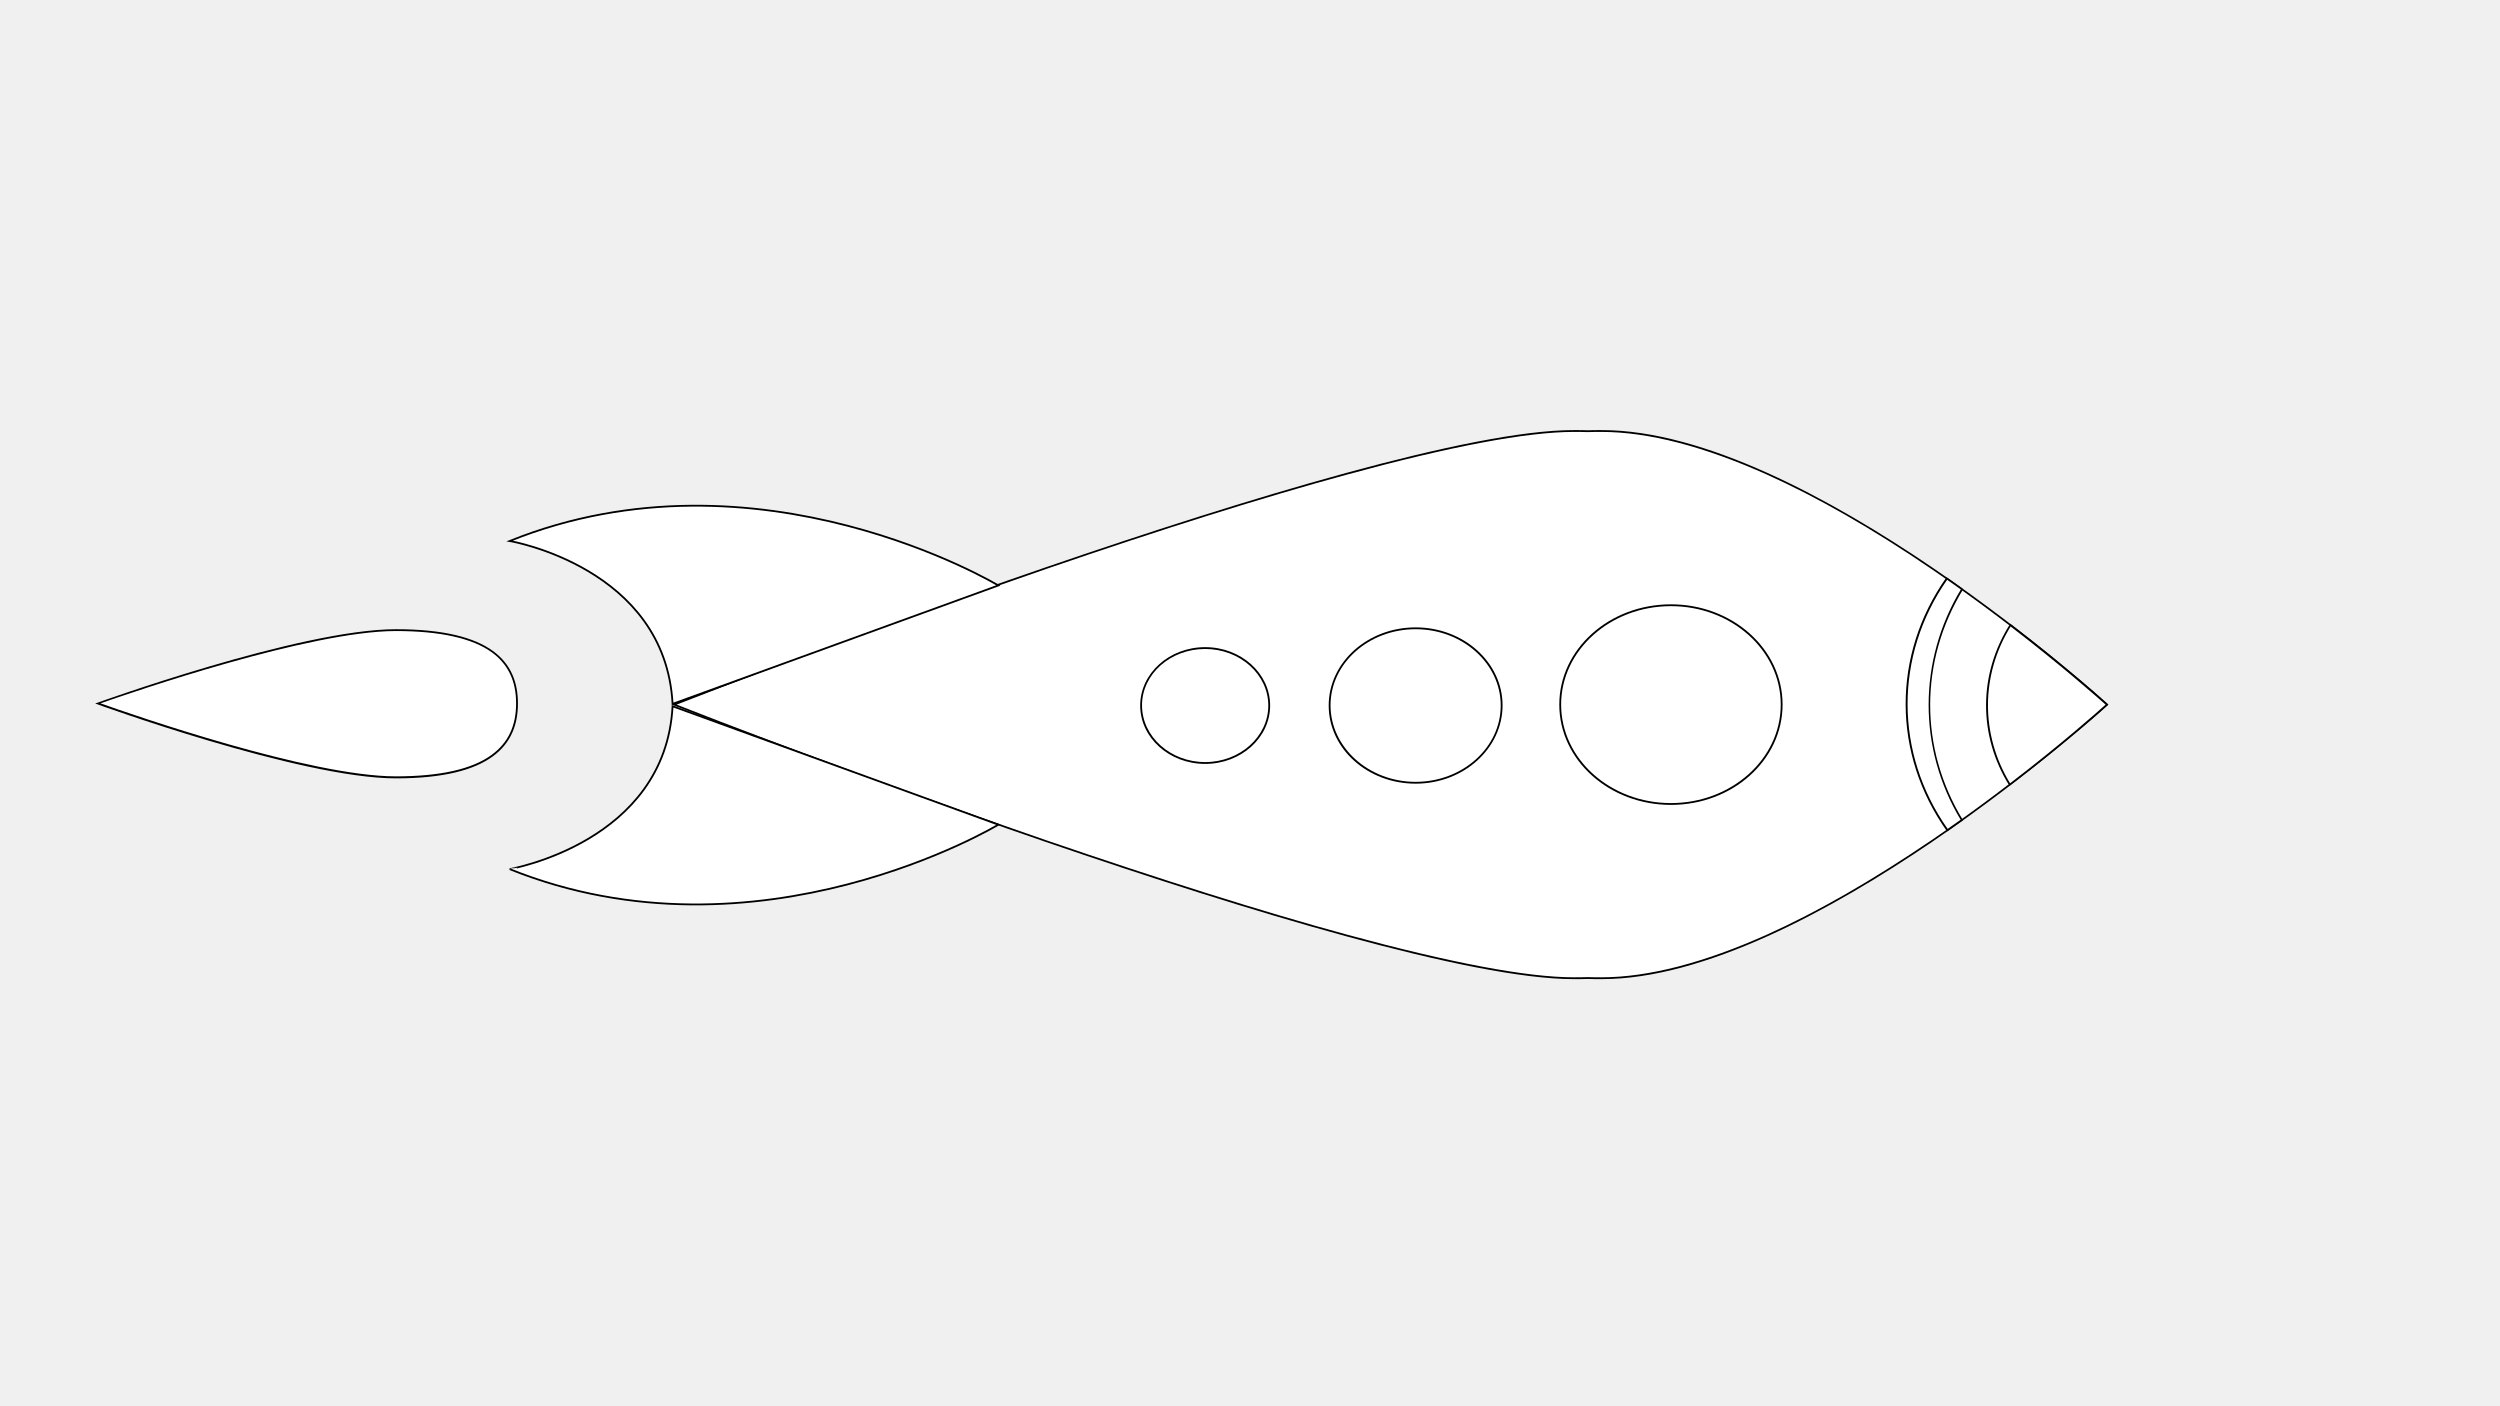
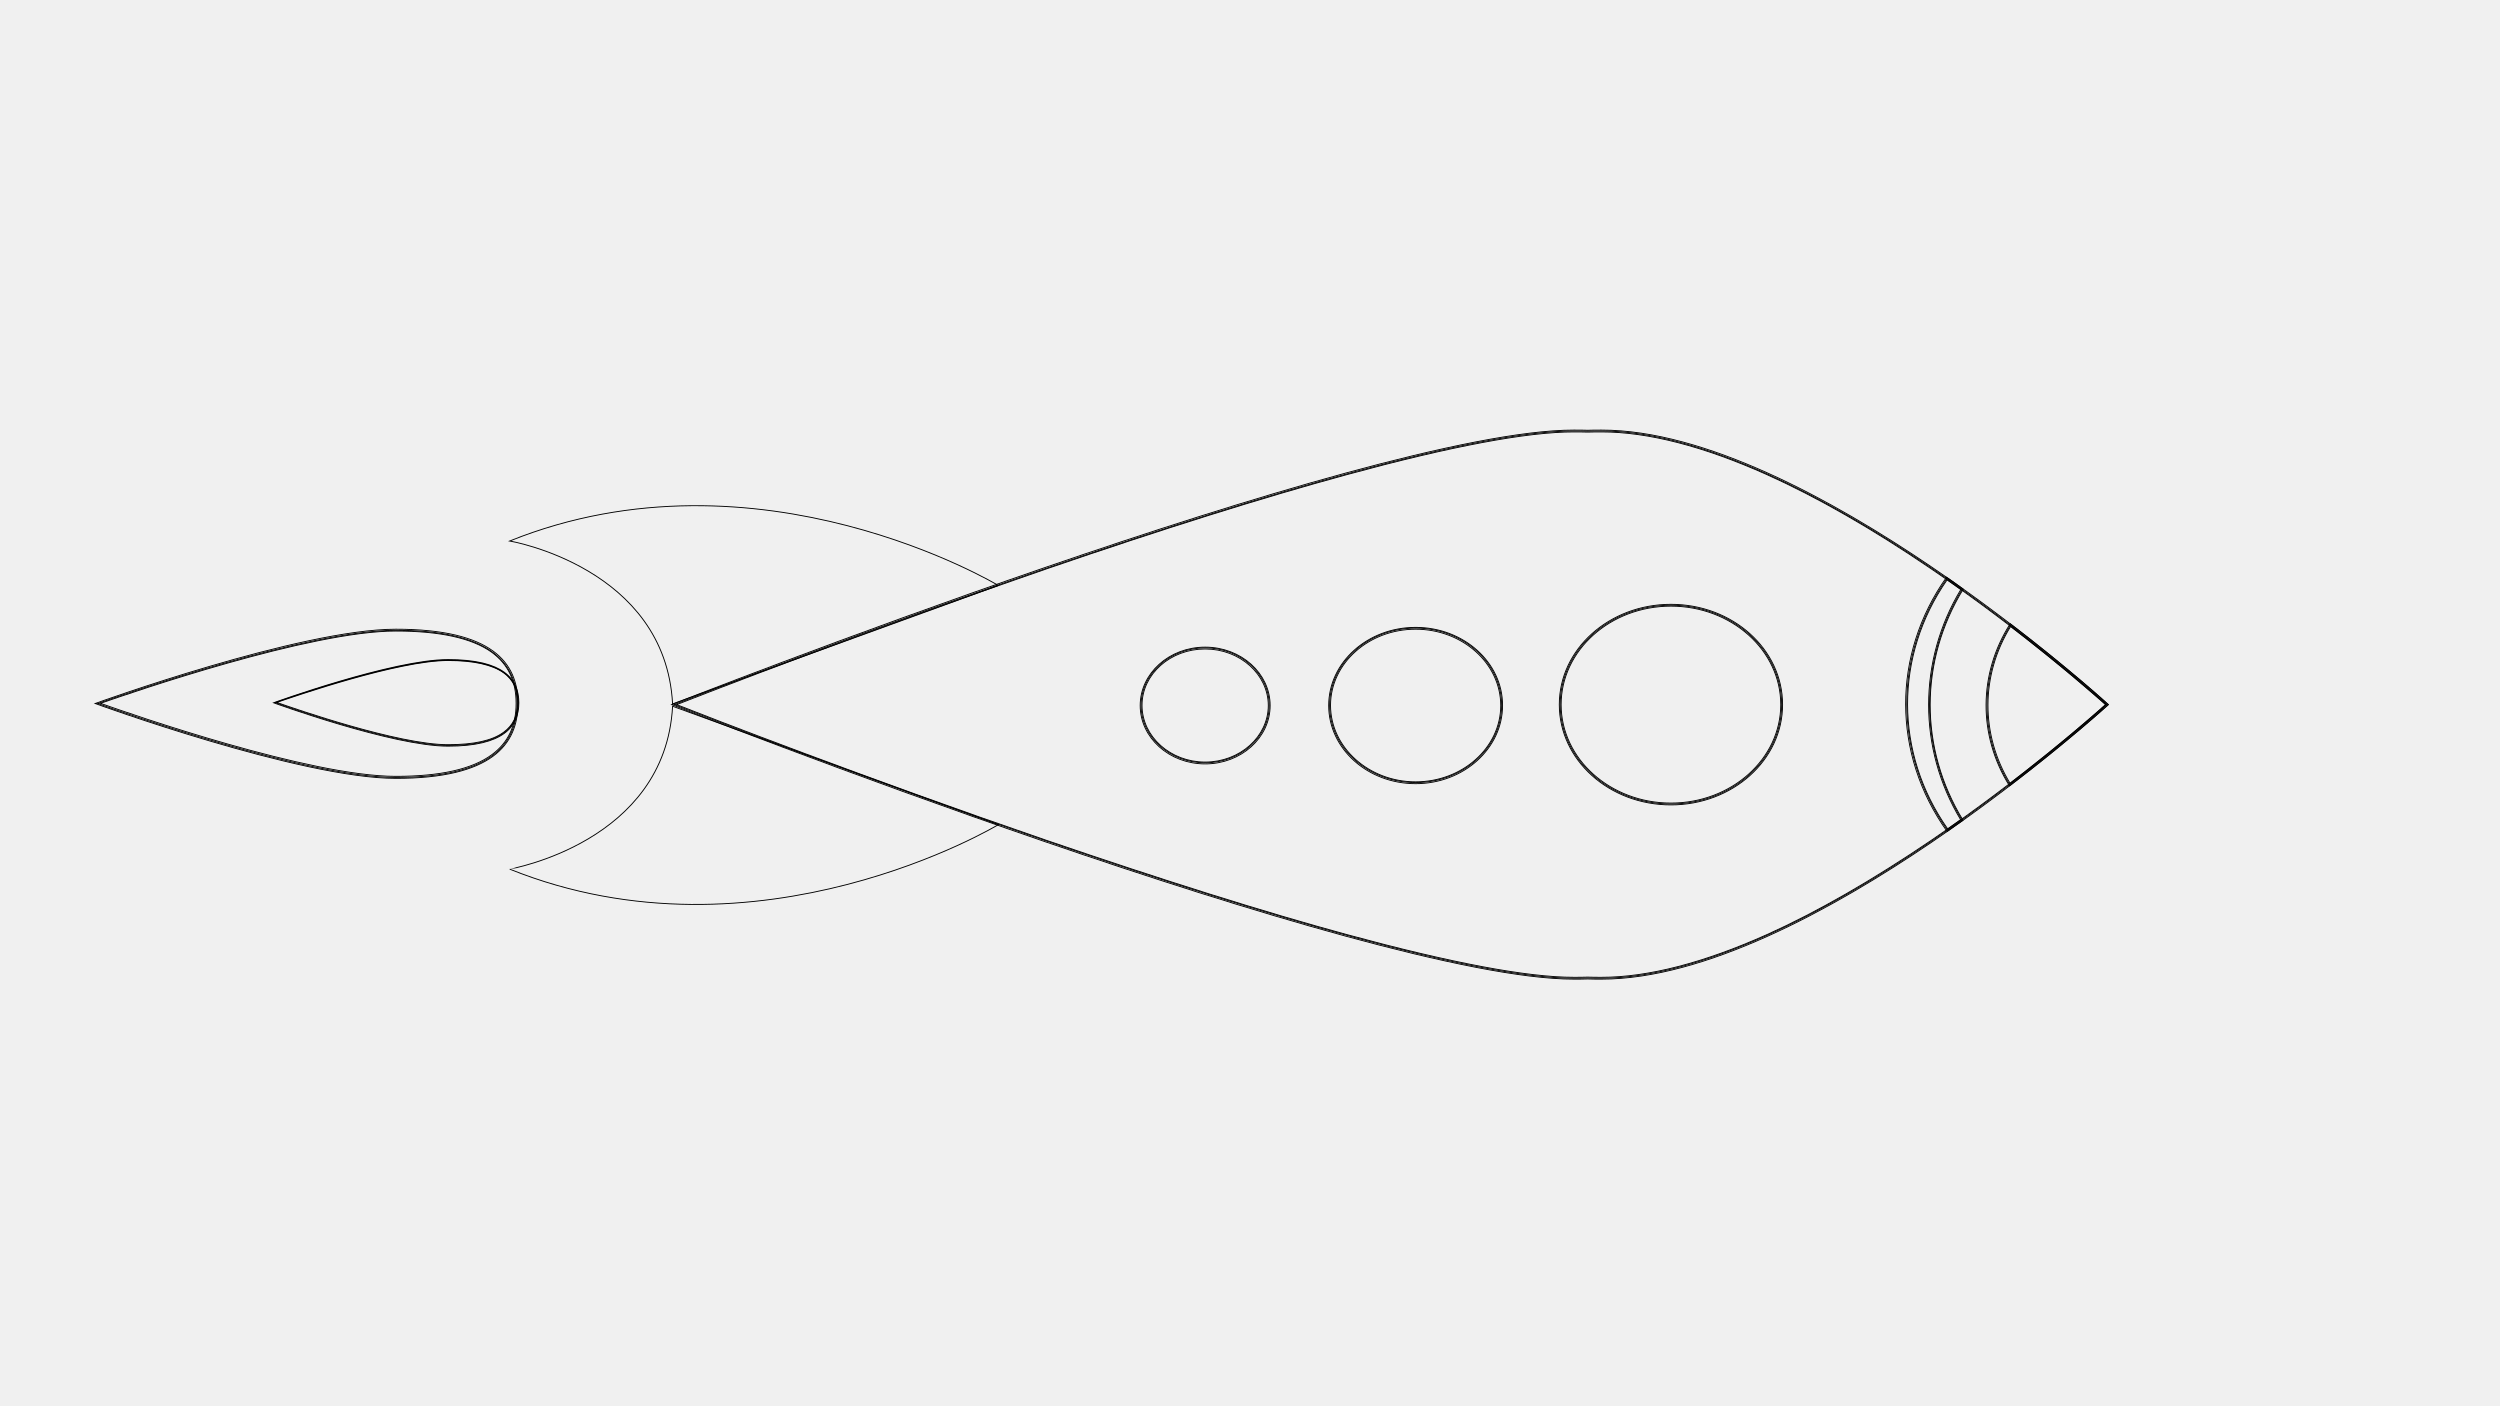
<svg xmlns="http://www.w3.org/2000/svg" version="1.1" id="Layer_1" x="0px" y="0px" viewBox="0 0 1366 768" style="enable-background:new 0 0 1366 768;" xml:space="preserve">
  <style type="text/css">
- 	.st0{fill:#FFFFFF;}
- 	.st1{fill:#FFFFFF;stroke:#000000;stroke-miterlimit:10;}
+ 	.st0{fill:none;stroke:#000000;stroke-width:0.5;stroke-miterlimit:10;}
</style>
  <g>
-     <path class="st0" d="M875.1,534.5c-2.3,0-4.8,0-7.6-0.1c-2.9,0.1-5.3,0.1-7.6,0.1C752,534.5,391.9,394.2,368.4,385   c23.6-9.2,383.6-149.5,491.5-149.5c2.3,0,4.8,0,7.6,0.1c2.9-0.1,5.3-0.1,7.6-0.1c57.9,0,130,40.7,180.3,74.9   c51.6,35.1,91.4,70.6,95.8,74.6c-4.4,4-44.2,39.5-95.8,74.6C1005.1,493.8,933.1,534.5,875.1,534.5z" />
-     <path d="M875.1,236c25.5,0,55.9,7.9,90.3,23.3c27.6,12.4,57.8,29.7,89.8,51.5c50.3,34.2,89.3,68.7,95.4,74.2   c-6.1,5.4-45.1,40-95.4,74.2c-32,21.7-62.2,39.1-89.8,51.5C931,526.1,900.6,534,875.1,534c-2.3,0-4.7,0-7.6-0.1l0,0l0,0   c-2.8,0.1-5.3,0.1-7.6,0.1c-25.6,0-67.3-7.9-124.2-23.4c-45.5-12.4-100.7-29.8-164.1-51.5c-98.4-33.8-186.5-68-201.9-74.1   c15.4-6,103.4-40.2,201.9-74.1c63.4-21.8,118.6-39.1,164.1-51.5c56.8-15.5,98.6-23.4,124.2-23.4c2.3,0,4.7,0,7.6,0.1l0,0l0,0   C870.4,236,872.8,236,875.1,236 M875.1,235c-2.6,0-5.1,0-7.6,0.1c-2.5-0.1-5-0.1-7.6-0.1C747.5,235,367,385,367,385   s380.5,150,492.9,150c2.6,0,5.1,0,7.6-0.1c2.5,0.1,5,0.1,7.6,0.1c112.4,0,276.9-150,276.9-150S987.5,235,875.1,235L875.1,235z" />
+     <path class="st0" d="M875.1,534.5c-2.3,0-4.8,0-7.6-0.1c-2.9,0.1-5.3,0.1-7.6,0.1c-107.9,0-468-140.3-491.5-149.5   C392,375.8,752,235.5,859.9,235.5c2.3,0,4.8,0,7.6,0.1c2.9-0.1,5.3-0.1,7.6-0.1c57.9,0,130,40.7,180.3,74.9   c51.6,35.1,91.4,70.6,95.8,74.6c-4.4,4-44.2,39.5-95.8,74.6C1005.1,493.8,933.1,534.5,875.1,534.5z" />
+     <path class="st0" d="M875.1,236c25.5,0,55.9,7.9,90.3,23.3c27.6,12.4,57.8,29.7,89.8,51.5c50.3,34.2,89.3,68.7,95.4,74.2   c-6.1,5.4-45.1,40-95.4,74.2c-32,21.7-62.2,39.1-89.8,51.5C931,526.1,900.6,534,875.1,534c-2.3,0-4.7,0-7.6-0.1l0,0l0,0   c-2.8,0.1-5.3,0.1-7.6,0.1c-25.6,0-67.3-7.9-124.2-23.4c-45.5-12.4-100.7-29.8-164.1-51.5c-98.4-33.8-186.5-68-201.9-74.1   c15.4-6,103.4-40.2,201.9-74.1c63.4-21.8,118.6-39.1,164.1-51.5c56.8-15.5,98.6-23.4,124.2-23.4c2.3,0,4.7,0,7.6,0.1l0,0l0,0   C870.4,236,872.8,236,875.1,236 M875.1,235c-2.6,0-5.1,0-7.6,0.1c-2.5-0.1-5-0.1-7.6-0.1C747.5,235,367,385,367,385   s380.5,150,492.9,150c2.6,0,5.1,0,7.6-0.1c2.5,0.1,5,0.1,7.6,0.1c112.4,0,276.9-150,276.9-150S987.5,235,875.1,235L875.1,235z" />
  </g>
  <g>
    <ellipse class="st0" cx="913" cy="385" rx="60.5" ry="54.3" />
-     <path d="M913,331.2c33.1,0,60,24.1,60,53.8s-26.9,53.8-60,53.8s-60-24.1-60-53.8S879.9,331.2,913,331.2 M913,330.2   c-33.7,0-61,24.5-61,54.8c0,30.3,27.3,54.8,61,54.8s61-24.5,61-54.8C974,354.7,946.7,330.2,913,330.2L913,330.2z" />
+     <path class="st0" d="M913,331.2c33.1,0,60,24.1,60,53.8s-26.9,53.8-60,53.8s-60-24.1-60-53.8S879.9,331.2,913,331.2 M913,330.2   c-33.7,0-61,24.5-61,54.8s27.3,54.8,61,54.8s61-24.5,61-54.8S946.7,330.2,913,330.2L913,330.2z" />
  </g>
  <g>
    <path class="st0" d="M1064.1,453.6c-29.5-41.8-29.7-95.6-0.3-137.5c2.7,1.9,5.5,3.9,8.3,5.9c-23.7,38.9-23.7,87.1-0.1,126.1   C1069.4,449.9,1066.7,451.8,1064.1,453.6z" />
-     <path d="M1063.9,316.8c2.5,1.7,5,3.5,7.5,5.3c-23.4,38.9-23.5,86.9-0.1,125.8c-2.4,1.7-4.8,3.4-7.1,5   C1035.1,411.6,1035,358.3,1063.9,316.8 M1063.6,315.4c-29.9,42.3-29.8,96.7,0.3,138.9c2.9-2.1,5.8-4.1,8.7-6.1   c-24-39.2-23.9-87.1,0.1-126.3C1069.8,319.7,1066.7,317.6,1063.6,315.4L1063.6,315.4z" />
+     <path class="st0" d="M1063.9,316.8c2.5,1.7,5,3.5,7.5,5.3c-23.4,38.9-23.5,86.9-0.1,125.8c-2.4,1.7-4.8,3.4-7.1,5   C1035.1,411.6,1035,358.3,1063.9,316.8 M1063.6,315.4c-29.9,42.3-29.8,96.7,0.3,138.9c2.9-2.1,5.8-4.1,8.7-6.1   c-24-39.2-23.9-87.1,0.1-126.3C1069.8,319.7,1066.7,317.6,1063.6,315.4L1063.6,315.4z" />
  </g>
  <g>
    <path class="st0" d="M1098.1,428.7c-16.7-27-16.5-60.3,0.4-87.1c29.4,22.5,49.7,40.6,52.7,43.4   C1148.2,387.8,1127.7,406.1,1098.1,428.7z" />
-     <path d="M1098.6,342.3c28,21.5,47.7,39,51.9,42.7c-4.2,3.8-24,21.4-52.2,43C1082.1,401.4,1082.2,368.8,1098.6,342.3 M1098.4,340.8   c-17.5,27.4-17.6,61.2-0.4,88.6c32.6-24.9,54-44.4,54-44.4S1130.8,365.6,1098.4,340.8L1098.4,340.8z" />
+     <path class="st0" d="M1098.6,342.3c28,21.5,47.7,39,51.9,42.7c-4.2,3.8-24,21.4-52.2,43C1082.1,401.4,1082.2,368.8,1098.6,342.3    M1098.4,340.8c-17.5,27.4-17.6,61.2-0.4,88.6c32.6-24.9,54-44.4,54-44.4S1130.8,365.6,1098.4,340.8L1098.4,340.8z" />
  </g>
-   <path class="st1" d="M367.5,384.6l178-64.7c0,0-131-79-267-24.3C278.5,295.6,363.5,310,367.5,384.6z" />
-   <path class="st1" d="M367.5,385.9l178,64.7c0,0-131,79-267,24.3C278.5,474.8,363.5,460.4,367.5,385.9z" />
+   <path class="st0" d="M367.5,384.6l178-64.7c0,0-131-79-267-24.3C278.5,295.6,363.5,310,367.5,384.6z" />
+   <path class="st0" d="M367.5,385.9l178,64.7c0,0-131,79-267,24.3C278.5,474.8,363.5,460.4,367.5,385.9z" />
  <g>
-     <path class="st0" d="M773.5,427.6c-25.9,0-47-18.9-47-42.2c0-23.3,21.1-42.2,47-42.2s47,18.9,47,42.2   C820.5,408.7,799.4,427.6,773.5,427.6z" />
-     <path d="M773.5,343.8c25.6,0,46.5,18.7,46.5,41.7s-20.9,41.7-46.5,41.7S727,408.4,727,385.4S747.9,343.8,773.5,343.8 M773.5,342.8   c-26.2,0-47.5,19.1-47.5,42.7c0,23.6,21.3,42.7,47.5,42.7S821,409,821,385.4C821,361.9,799.7,342.8,773.5,342.8L773.5,342.8z" />
+     <path class="st0" d="M773.5,427.6c-25.9,0-47-18.9-47-42.2c0-23.3,21.1-42.2,47-42.2s47,18.9,47,42.2S799.4,427.6,773.5,427.6z" />
+     <path class="st0" d="M773.5,343.8c25.6,0,46.5,18.7,46.5,41.7s-20.9,41.7-46.5,41.7S727,408.4,727,385.4S747.9,343.8,773.5,343.8    M773.5,342.8c-26.2,0-47.5,19.1-47.5,42.7s21.3,42.7,47.5,42.7S821,409,821,385.4C821,361.9,799.7,342.8,773.5,342.8L773.5,342.8z   " />
  </g>
  <g>
    <path class="st0" d="M658.5,416.8c-19.3,0-35-14.1-35-31.4s15.7-31.4,35-31.4s35,14.1,35,31.4S677.8,416.8,658.5,416.8z" />
-     <path d="M658.5,354.6c19,0,34.5,13.9,34.5,30.9s-15.5,30.9-34.5,30.9S624,402.5,624,385.4S639.5,354.6,658.5,354.6 M658.5,353.6   c-19.6,0-35.5,14.3-35.5,31.9s15.9,31.9,35.5,31.9s35.5-14.3,35.5-31.9S678.1,353.6,658.5,353.6L658.5,353.6z" />
+     <path class="st0" d="M658.5,354.6c19,0,34.5,13.9,34.5,30.9s-15.5,30.9-34.5,30.9s-34.5-13.9-34.5-31S639.5,354.6,658.5,354.6    M658.5,353.6c-19.6,0-35.5,14.3-35.5,31.9s15.9,31.9,35.5,31.9s35.5-14.3,35.5-31.9S678.1,353.6,658.5,353.6L658.5,353.6z" />
  </g>
  <g>
    <path class="st0" d="M216.3,424.8c-48.6,0-150.2-35.9-162.9-40.4c12.7-4.5,114.2-40,162.9-40c44.5,0,66.2,13.1,66.2,40   C282.5,411.6,260.9,424.8,216.3,424.8z" />
-     <path d="M216.3,344.8c24.1,0,41.7,3.9,52.4,11.6c8.9,6.5,13.3,15.6,13.3,27.9c0,12.3-4.3,21.5-13.3,28.1   c-10.7,7.9-28.3,11.8-52.4,11.8c-47.1,0-144.2-33.8-161.4-39.9C72.2,378.3,169.2,344.8,216.3,344.8 M216.3,343.8   C164,343.8,52,384.4,52,384.4s112,40.9,164.3,40.9s66.7-18.4,66.7-40.9C283,361.9,268.7,343.8,216.3,343.8L216.3,343.8z" />
+     <path class="st0" d="M216.3,344.8c24.1,0,41.7,3.9,52.4,11.6c8.9,6.5,13.3,15.6,13.3,27.9s-4.3,21.5-13.3,28.1   c-10.7,7.9-28.3,11.8-52.4,11.8c-47.1,0-144.2-33.8-161.4-39.9C72.2,378.3,169.2,344.8,216.3,344.8 M216.3,343.8   C164,343.8,52,384.4,52,384.4s112,40.9,164.3,40.9s66.7-18.4,66.7-40.9S268.7,343.8,216.3,343.8L216.3,343.8z" />
+   </g>
+   <g>
+     <path class="st0" d="M244.8,407.3c-28.2,0-87.1-20.8-94.5-23.4c7.4-2.6,66.2-23.2,94.5-23.2c25.8,0,38.4,7.6,38.4,23.2   C283.2,399.7,270.7,407.3,244.8,407.3z" />
+     <path class="st0" d="M244.8,360.9c14,0,24.2,2.3,30.4,6.7c5.2,3.8,7.7,9,7.7,16.2s-2.5,12.5-7.7,16.3c-6.2,4.6-16.4,6.8-30.4,6.8   c-27.3,0-83.6-19.6-93.6-23.1C161.2,380.4,217.5,360.9,244.8,360.9 M244.8,360.4c-30.3,0-95.3,23.6-95.3,23.6s65,23.7,95.3,23.7   s38.7-10.7,38.7-23.7S275.2,360.4,244.8,360.4L244.8,360.4z" />
  </g>
</svg>
